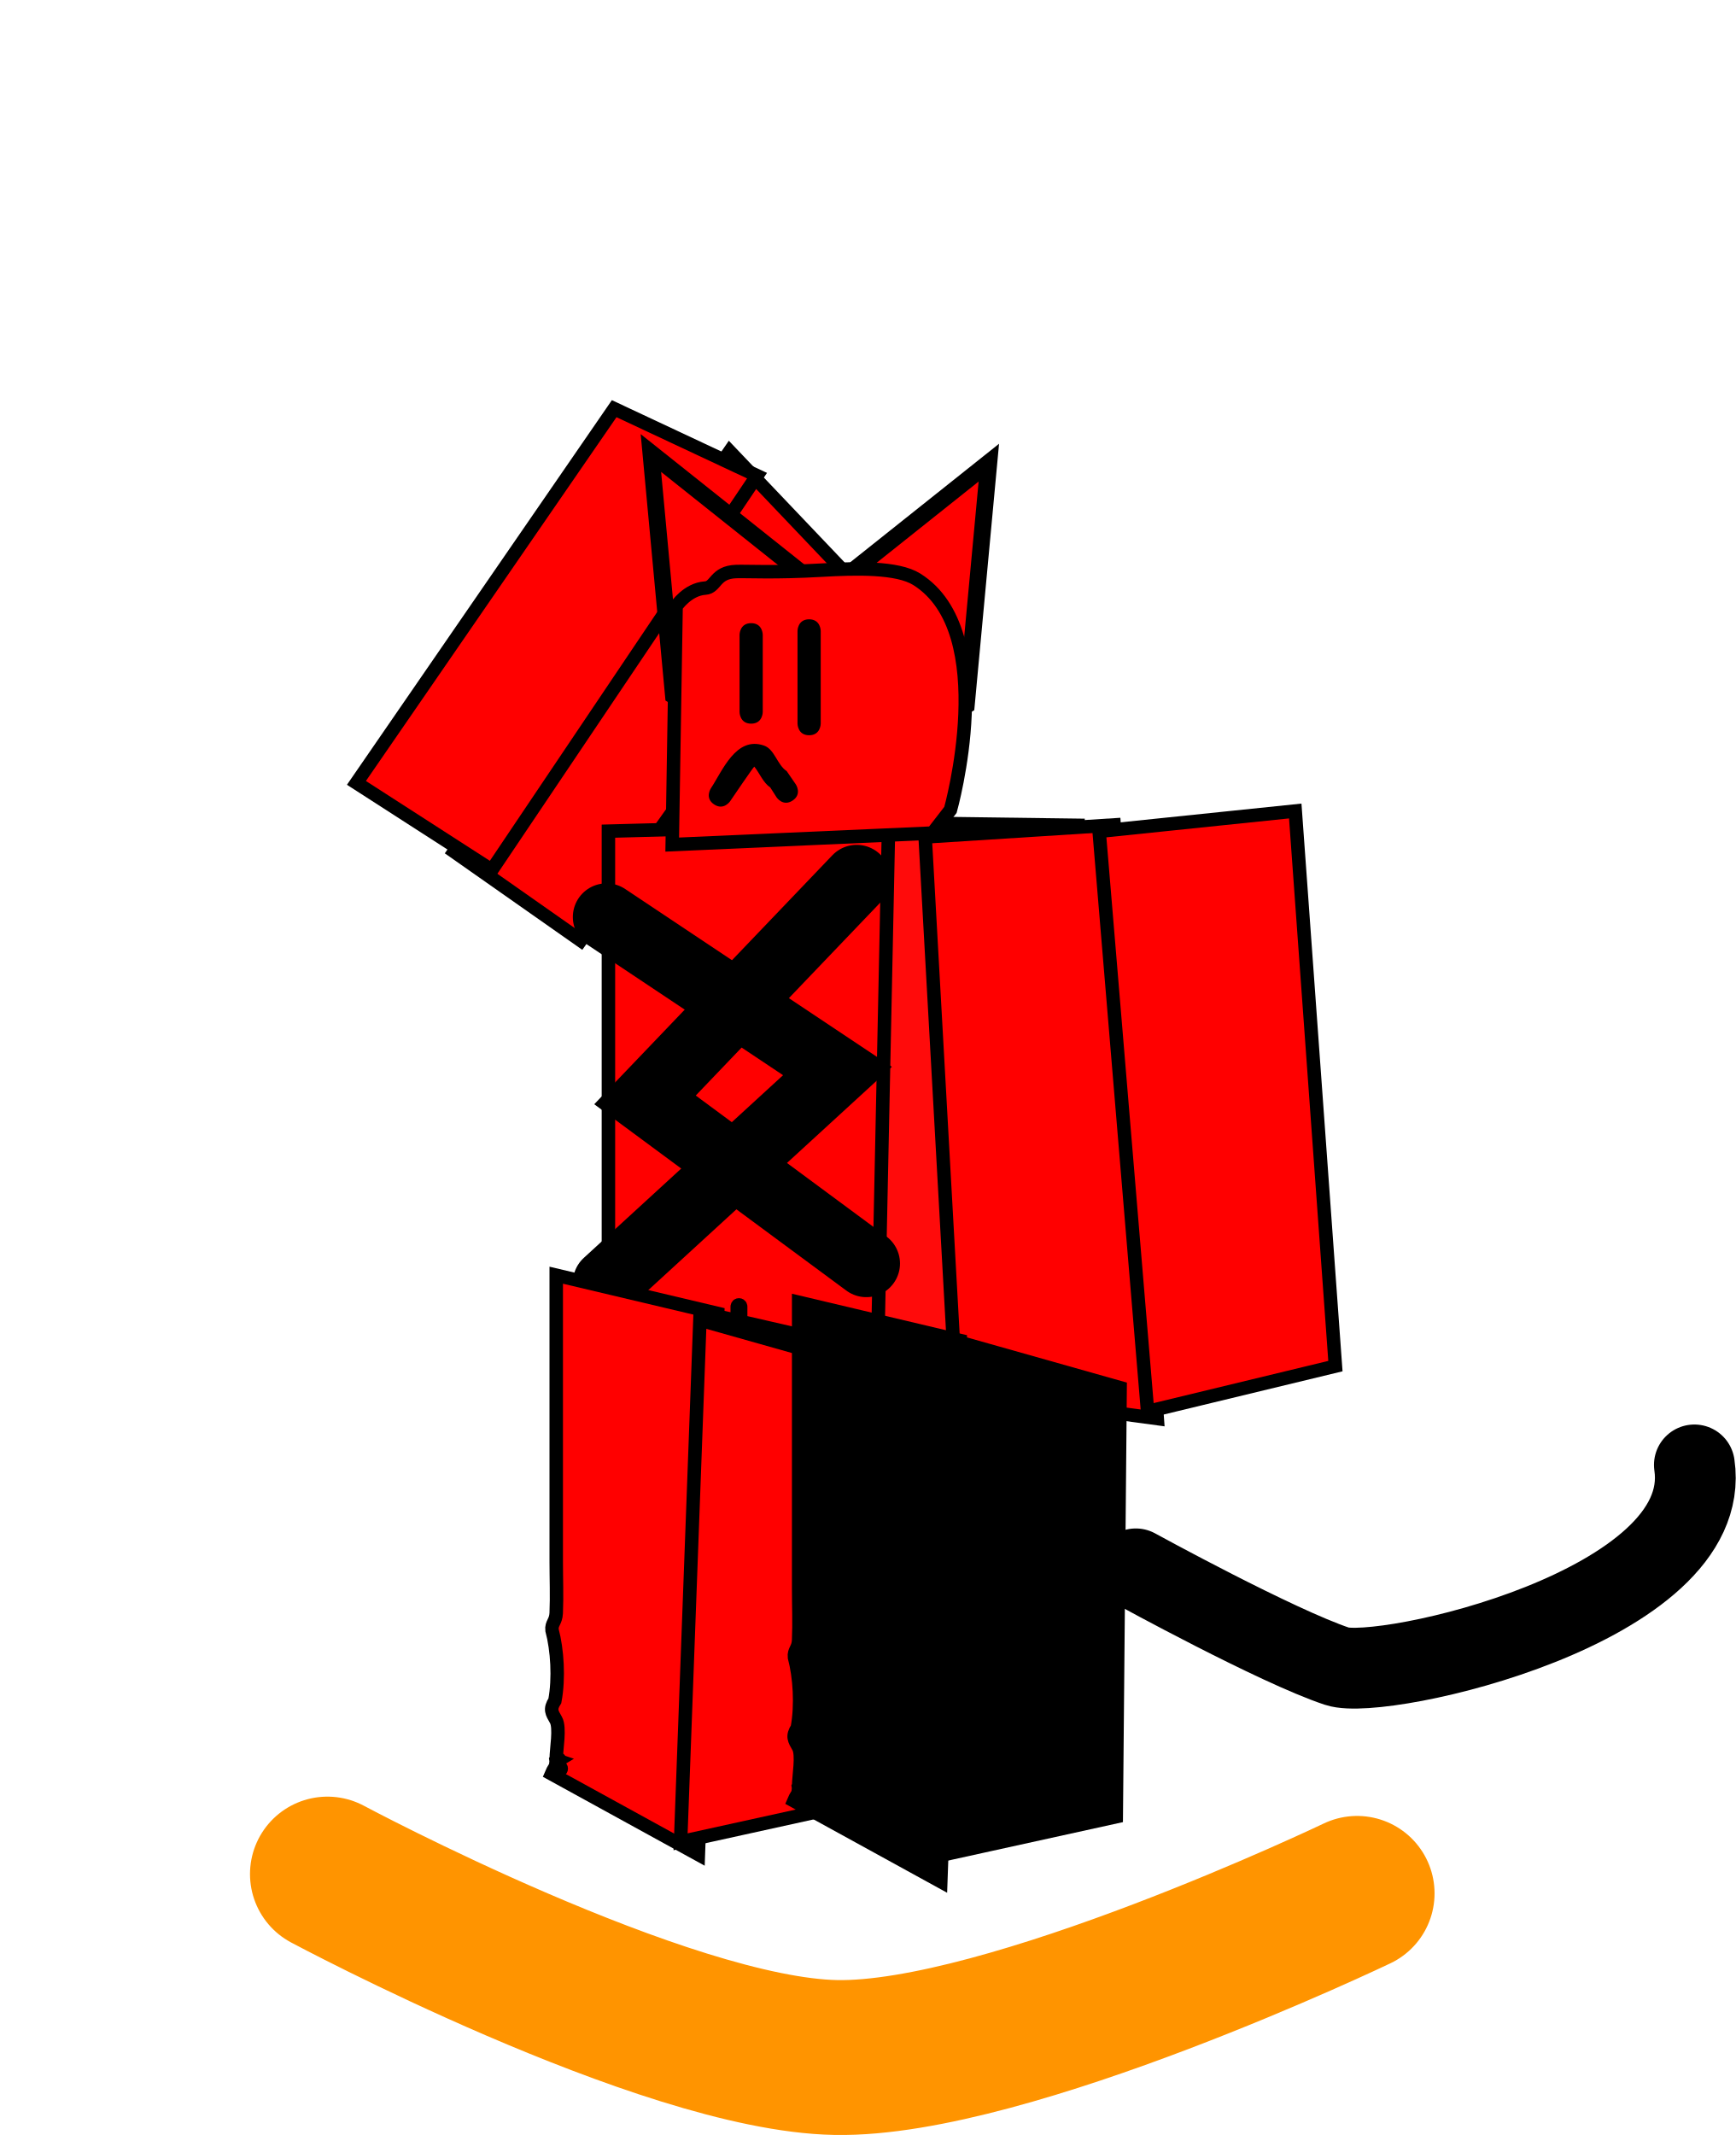
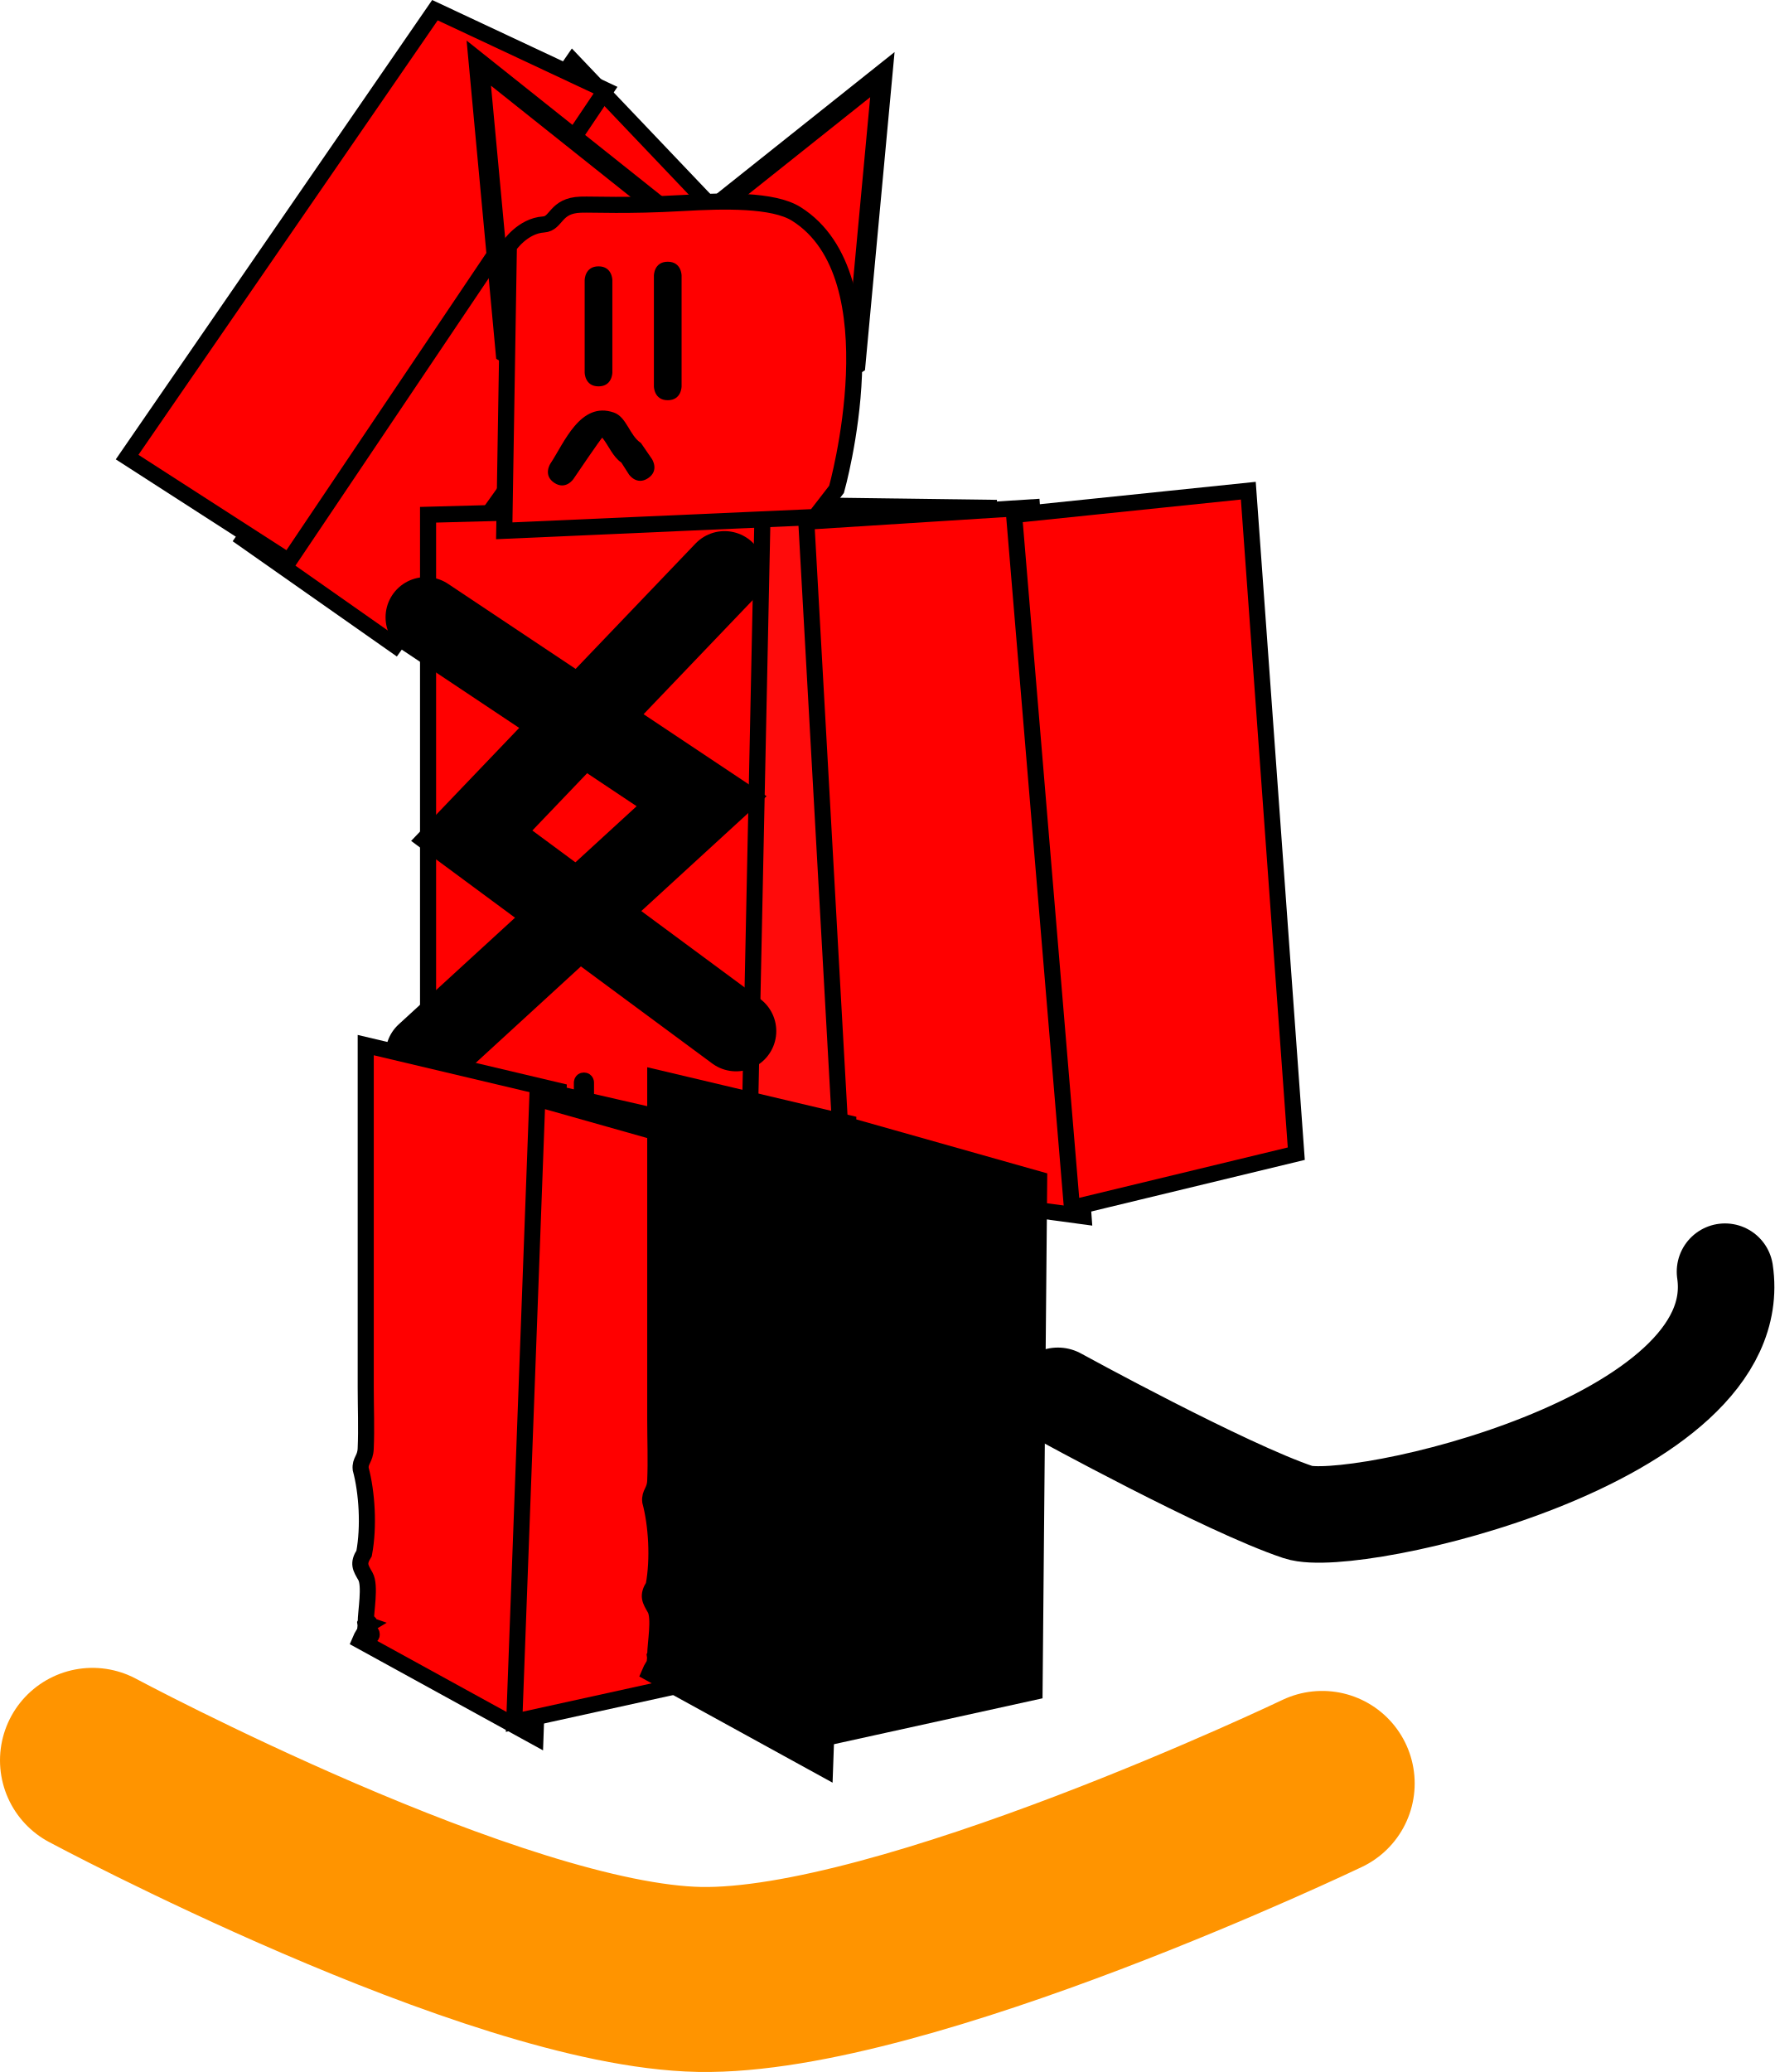
- <svg xmlns="http://www.w3.org/2000/svg" version="1.1" width="257.773" height="317.035" viewBox="0,0,257.773,317.035">
-   <g transform="translate(-92.55,10.75)">
-     <g data-paper-data="{&quot;isPaintingLayer&quot;:true}" fill-rule="nonzero" stroke-linejoin="miter" stroke-miterlimit="10" stroke-dasharray="" stroke-dashoffset="0" style="mix-blend-mode: normal">
-       <path d="M217.884,74.108l-39.095,54.799l-18.795,-13.191l40.92,-59.436z" data-paper-data="{&quot;index&quot;:null}" fill="#ff0000" stroke="#000000" stroke-width="2" stroke-linecap="butt" data-target="1" />
-       <path d="M204.976,59.882l-39.395,58.565l-20.097,-12.945l38.279,-55.566z" data-paper-data="{&quot;index&quot;:null}" fill="#ff0000" stroke="#000000" stroke-width="2" stroke-linecap="butt" data-target="1" />
-       <path d="M182.906,180.969v-68.297l43.044,-1.148l-0.574,79.202l-22.831,-5.245c0,-0.75 0,-1.489 0,-2.208c0,0 0,-0.254 -0.254,-0.254c-0.254,0 -0.254,0.254 -0.254,0.254c0,0.539 0,1.552 0,2.091z" data-paper-data="{&quot;index&quot;:null}" fill="#ff0000" stroke="#000000" stroke-width="2" stroke-linecap="butt" data-target="1" />
-       <path d="M222.799,193.868l1.722,-82.433l28.122,0.37l-0.367,88.385z" data-paper-data="{&quot;index&quot;:null}" fill="#ff0b0b" stroke="#000000" stroke-width="2" stroke-linecap="butt" data-target="1" />
-       <g data-paper-data="{&quot;index&quot;:null}" fill="none" stroke-width="10" stroke-linecap="round">
-         <path d="M182.622,125.422l34.299,22.866l-34.299,31.441" stroke="#000000" />
-         <path d="M221.208,176.871l-32.87,-24.295l31.441,-32.87" stroke="#000000" />
+ <svg xmlns="http://www.w3.org/2000/svg" version="1.1" width="220.634" height="257.611" viewBox="0 0 220.636 257.615" id="svg23">
+   <defs id="defs23" />
+   <g transform="translate(-129.6772,-48.67125)" id="g23">
+     <g data-paper-data="{&quot;isPaintingLayer&quot;:true}" fill-rule="nonzero" stroke-linejoin="miter" stroke-miterlimit="10" stroke-dasharray="none" stroke-dashoffset="0" style="mix-blend-mode:normal" id="g22">
+       <path d="M 217.884,74.108 178.789,128.907 159.994,115.716 200.914,56.28 Z" data-paper-data="{&quot;index&quot;:null}" fill="#ff0000" stroke="#000000" stroke-width="2" stroke-linecap="butt" data-target="1" id="path1" />
+       <path d="M 204.976,59.882 165.58,118.447 145.483,105.502 183.762,49.936 Z" data-paper-data="{&quot;index&quot;:null}" fill="#ff0000" stroke="#000000" stroke-width="2" stroke-linecap="butt" data-target="1" id="path2" />
+       <path d="m 182.906,180.969 v -68.297 l 43.044,-1.148 -0.574,79.202 -22.831,-5.245 c 0,-0.75 0,-1.489 0,-2.208 0,0 0,-0.254 -0.254,-0.254 -0.254,0 -0.254,0.254 -0.254,0.254 0,0.539 0,1.552 0,2.091 z" data-paper-data="{&quot;index&quot;:null}" fill="#ff0000" stroke="#000000" stroke-width="2" stroke-linecap="butt" data-target="1" id="path3" />
+       <path d="m 222.799,193.868 1.722,-82.433 28.122,0.37 -0.367,88.385 z" data-paper-data="{&quot;index&quot;:null}" fill="#ff0b0b" stroke="#000000" stroke-width="2" stroke-linecap="butt" data-target="1" id="path4" />
+       <g data-paper-data="{&quot;index&quot;:null}" fill="none" stroke-width="10" stroke-linecap="round" id="g6">
+         <path d="m 182.622,125.422 34.299,22.866 -34.299,31.441" stroke="#000000" id="path5" />
+         <path d="m 221.208,176.871 -32.87,-24.295 31.441,-32.87" stroke="#000000" id="path6" />
      </g>
-       <path d="M294.094,270.407c0,0 -51.936,24.849 -77.423,24.371c-25.485,-0.478 -75.494,-27.238 -75.494,-27.238" data-paper-data="{&quot;index&quot;:null}" fill="none" stroke="#ff9400" stroke-width="23" stroke-linecap="round" />
-       <path d="M234.541,195.853l-4.598,-82.322l28.068,-1.786l6.405,88.153z" data-paper-data="{&quot;index&quot;:null}" fill="#ff0000" stroke="#000000" stroke-width="2" stroke-linecap="butt" data-target="1" />
-       <path d="M262.977,198.849l-7.195,-86.152l29.125,-3.018l5.965,82.431z" data-paper-data="{&quot;index&quot;:null}" fill="#ff0000" stroke="#000000" stroke-width="2" stroke-linecap="butt" data-target="1" />
-       <path d="M189.216,56.521l27.32,21.758l-15.541,19.514l-8.428,-5.25z" data-paper-data="{&quot;index&quot;:null}" fill="#ff0000" stroke="#000000" stroke-width="2.5" stroke-linecap="butt" data-target="1" />
-       <path d="M236.051,93.972l-8.428,5.25l-15.541,-19.514l27.32,-21.758z" data-paper-data="{&quot;index&quot;:null}" fill="#ff0000" stroke="#000000" stroke-width="2.5" stroke-linecap="butt" data-target="1" />
-       <path d="M192.381,114.666l0.574,-35.371c0,0 1.688,-2.549 4.327,-2.717c1.637,-0.104 1.399,-2.355 4.604,-2.46c1.663,-0.055 5.707,0.196 12.668,-0.204c5.121,-0.295 11.268,-0.449 14.147,1.358c12.435,7.805 5.002,34.238 5.002,34.238l-2.663,3.444z" data-paper-data="{&quot;index&quot;:null}" fill="#ff0000" stroke="#000000" stroke-width="2" stroke-linecap="butt" data-target="1" />
-       <path d="M204.103,96.709c-1.722,0 -1.722,-1.722 -1.722,-1.722c0,-3.444 0,-8.035 0,-11.479c0,0 0,-1.722 1.722,-1.722c1.722,0 1.722,1.722 1.722,1.722c0,3.444 0,6.887 0,10.331v1.148c0,0 0,1.722 -1.722,1.722z" data-paper-data="{&quot;index&quot;:null}" fill="#000000" stroke="#000000" stroke-width="0" stroke-linecap="butt" />
-       <path d="M212.712,98.431c-1.722,0 -1.722,-1.722 -1.722,-1.722c0,-4.209 0,-9.565 0,-13.774c0,0 0,-1.722 1.722,-1.722c1.722,0 1.722,1.722 1.722,1.722c0,4.209 0,8.418 0,12.626v1.148c0,0 0,1.722 -1.722,1.722z" data-paper-data="{&quot;index&quot;:null}" fill="#000000" stroke="#000000" stroke-width="0" stroke-linecap="butt" />
-       <path d="M207.879,107.647l-0.933,-1.459c-1.074,-0.733 -1.56,-2.081 -2.372,-3.097c-0.058,-0.072 -3.363,4.793 -3.587,5.13c0,0 -0.955,1.433 -2.388,0.478c-1.433,-0.955 -0.478,-2.388 -0.478,-2.388c1.701,-2.551 3.717,-7.799 7.891,-6.348c1.596,0.555 1.95,2.87 3.368,3.79l1.363,1.984c0,0 0.955,1.433 -0.478,2.388c-1.433,0.955 -2.388,-0.478 -2.388,-0.478z" data-paper-data="{&quot;index&quot;:null}" fill="#000000" stroke="#000000" stroke-width="0" stroke-linecap="butt" />
-       <g fill="#ff0000" stroke="#000000" stroke-width="2" stroke-linecap="butt">
-         <path d="M175.647,252.13c0,0 0.254,0 0.254,-0.254c0,-0.254 -0.254,-0.254 -0.254,-0.254c-0.232,0.032 -0.341,-0.115 -0.405,-0.347c0.087,-0.094 0.174,-0.164 0.257,-0.204l0.157,-0.448c0,0 0.021,-0.253 -0.232,-0.275c-0.253,-0.021 -0.275,0.232 -0.275,0.232l0.116,0.039c-0.041,0.022 -0.082,0.048 -0.123,0.077c-0.008,-0.057 -0.017,-0.115 -0.026,-0.173c0.039,-0.068 0.039,-0.14 0.039,-0.14c0,-1.335 0.612,-4.58 -0.037,-5.723c-0.609,-1.072 -0.983,-1.575 -0.165,-2.857c0.63,-3.343 0.353,-7.591 -0.422,-10.485c-0.114,-1.038 0.563,-1.212 0.621,-2.535c0.111,-2.534 0.003,-5.098 0.003,-7.635c0,-3.558 0,-7.115 0,-10.673c0,-3.558 0,-7.115 0,-10.673c0,-3.558 0,-7.115 0,-10.673c0,-3.35 0,-7.121 0,-10.52l23.978,5.679l-2.87,80.35l-21.82,-11.986c0.131,-0.309 0.284,-0.621 0.444,-0.888c0.122,0.195 0.348,0.335 0.76,0.365z" data-paper-data="{&quot;index&quot;:null}" data-target="1" fill="#ff0000" stroke="#000000" />
-         <path d="M193.623,262.745l2.87,-77.48l26.401,7.461l-0.574,63.706z" data-paper-data="{&quot;index&quot;:null}" data-target="1" fill="#ff0000" stroke="#000000" />
+       <path d="m 294.094,270.407 c 0,0 -51.936,24.849 -77.423,24.371 -25.485,-0.478 -75.494,-27.238 -75.494,-27.238" data-paper-data="{&quot;index&quot;:null}" fill="none" stroke="#ff9400" stroke-width="23" stroke-linecap="round" id="path7" />
+       <path d="m 234.541,195.853 -4.598,-82.322 28.068,-1.786 6.405,88.153 z" data-paper-data="{&quot;index&quot;:null}" fill="#ff0000" stroke="#000000" stroke-width="2" stroke-linecap="butt" data-target="1" id="path8" />
+       <path d="m 262.977,198.849 -7.195,-86.152 29.125,-3.018 5.965,82.431 z" data-paper-data="{&quot;index&quot;:null}" fill="#ff0000" stroke="#000000" stroke-width="2" stroke-linecap="butt" data-target="1" id="path9" />
+       <path d="m 189.216,56.521 27.32,21.758 -15.541,19.514 -8.428,-5.25 z" data-paper-data="{&quot;index&quot;:null}" fill="#ff0000" stroke="#000000" stroke-width="2.5" stroke-linecap="butt" data-target="1" id="path10" />
+       <path d="m 236.051,93.972 -8.428,5.25 -15.541,-19.514 27.32,-21.758 z" data-paper-data="{&quot;index&quot;:null}" fill="#ff0000" stroke="#000000" stroke-width="2.5" stroke-linecap="butt" data-target="1" id="path11" />
+       <path d="m 192.381,114.666 0.574,-35.371 c 0,0 1.688,-2.549 4.327,-2.717 1.637,-0.104 1.399,-2.355 4.604,-2.46 1.663,-0.055 5.707,0.196 12.668,-0.204 5.121,-0.295 11.268,-0.449 14.147,1.358 12.435,7.805 5.002,34.238 5.002,34.238 l -2.663,3.444 z" data-paper-data="{&quot;index&quot;:null}" fill="#ff0000" stroke="#000000" stroke-width="2" stroke-linecap="butt" data-target="1" id="path12" />
+       <path d="m 204.103,96.709 c -1.722,0 -1.722,-1.722 -1.722,-1.722 0,-3.444 0,-8.035 0,-11.479 0,0 0,-1.722 1.722,-1.722 1.722,0 1.722,1.722 1.722,1.722 0,3.444 0,6.887 0,10.331 v 1.148 c 0,0 0,1.722 -1.722,1.722 z" data-paper-data="{&quot;index&quot;:null}" fill="#000000" stroke="#000000" stroke-width="0" stroke-linecap="butt" id="path13" />
+       <path d="m 212.712,98.431 c -1.722,0 -1.722,-1.722 -1.722,-1.722 0,-4.209 0,-9.565 0,-13.774 0,0 0,-1.722 1.722,-1.722 1.722,0 1.722,1.722 1.722,1.722 0,4.209 0,8.418 0,12.626 v 1.148 c 0,0 0,1.722 -1.722,1.722 z" data-paper-data="{&quot;index&quot;:null}" fill="#000000" stroke="#000000" stroke-width="0" stroke-linecap="butt" id="path14" />
+       <path d="m 207.879,107.647 -0.933,-1.459 c -1.074,-0.733 -1.56,-2.081 -2.372,-3.097 -0.058,-0.072 -3.363,4.793 -3.587,5.13 0,0 -0.955,1.433 -2.388,0.478 -1.433,-0.955 -0.478,-2.388 -0.478,-2.388 1.701,-2.551 3.717,-7.799 7.891,-6.348 1.596,0.555 1.95,2.87 3.368,3.79 l 1.363,1.984 c 0,0 0.955,1.433 -0.478,2.388 -1.433,0.955 -2.388,-0.478 -2.388,-0.478 z" data-paper-data="{&quot;index&quot;:null}" fill="#000000" stroke="#000000" stroke-width="0" stroke-linecap="butt" id="path15" />
+       <g fill="#ff0000" stroke="#000000" stroke-width="2" stroke-linecap="butt" id="g17">
+         <path d="m 175.647,252.13 c 0,0 0.254,0 0.254,-0.254 0,-0.254 -0.254,-0.254 -0.254,-0.254 -0.232,0.032 -0.341,-0.115 -0.405,-0.347 0.087,-0.094 0.174,-0.164 0.257,-0.204 l 0.157,-0.448 c 0,0 0.021,-0.253 -0.232,-0.275 -0.253,-0.021 -0.275,0.232 -0.275,0.232 l 0.116,0.04 c -0.041,0.022 -0.082,0.048 -0.123,0.077 -0.008,-0.057 -0.017,-0.115 -0.026,-0.173 0.039,-0.068 0.039,-0.14 0.039,-0.14 0,-1.335 0.612,-4.58 -0.037,-5.723 -0.609,-1.072 -0.983,-1.575 -0.165,-2.857 0.63,-3.343 0.353,-7.591 -0.422,-10.485 -0.114,-1.038 0.563,-1.212 0.621,-2.535 0.111,-2.534 0.003,-5.098 0.003,-7.635 0,-3.558 0,-7.115 0,-10.673 0,-3.558 0,-7.115 0,-10.673 0,-3.558 0,-7.115 0,-10.673 0,-3.35 0,-7.121 0,-10.52 l 23.978,5.679 -2.87,80.35 -21.82,-11.986 c 0.131,-0.309 0.284,-0.621 0.444,-0.888 0.122,0.195 0.348,0.335 0.76,0.365 z" data-paper-data="{&quot;index&quot;:null}" data-target="1" fill="#ff0000" stroke="#000000" id="path16" />
+         <path d="m 193.623,262.745 2.87,-77.48 26.401,7.461 -0.574,63.706 z" data-paper-data="{&quot;index&quot;:null}" data-target="1" fill="#ff0000" stroke="#000000" id="path17" />
      </g>
-       <g>
-         <path d="M344.182,206.782c3.118,21.087 -46.396,32.123 -53.054,29.903c-9.015,-3.005 -29.903,-14.469 -29.903,-14.469" data-paper-data="{&quot;index&quot;:null}" fill="none" stroke="#000000" stroke-width="12" stroke-linecap="round" data-target="1" />
-         <g fill="#000000" stroke="#000000" stroke-width="2" stroke-linecap="butt">
-           <path d="M211.651,256.147c0,0 0.254,0 0.254,-0.254c0,-0.254 -0.254,-0.254 -0.254,-0.254c-0.232,0.032 -0.341,-0.115 -0.405,-0.347c0.087,-0.094 0.174,-0.164 0.257,-0.204l0.157,-0.448c0,0 0.021,-0.253 -0.232,-0.275c-0.253,-0.021 -0.275,0.232 -0.275,0.232l0.116,0.039c-0.041,0.022 -0.082,0.048 -0.123,0.077c-0.008,-0.057 -0.017,-0.115 -0.026,-0.173c0.039,-0.068 0.039,-0.14 0.039,-0.14c0,-1.335 0.612,-4.58 -0.037,-5.723c-0.609,-1.072 -0.983,-1.575 -0.165,-2.857c0.63,-3.343 0.353,-7.591 -0.422,-10.485c-0.114,-1.038 0.563,-1.212 0.621,-2.535c0.111,-2.534 0.003,-5.098 0.003,-7.635c0,-3.558 0,-7.115 0,-10.673c0,-3.558 0,-7.115 0,-10.673c0,-3.558 0,-7.115 0,-10.673c0,-3.35 0,-7.121 0,-10.52l23.978,5.679l-2.87,80.35l-21.82,-11.986c0.131,-0.309 0.284,-0.621 0.444,-0.888c0.122,0.195 0.348,0.335 0.76,0.365z" data-paper-data="{&quot;index&quot;:null}" />
-           <path d="M229.627,265.332l2.87,-77.48l26.401,7.461l-0.574,63.706z" data-paper-data="{&quot;index&quot;:null}" />
+       <g id="g21">
+         <path d="m 344.182,206.782 c 3.118,21.087 -46.396,32.123 -53.054,29.903 -9.015,-3.005 -29.903,-14.469 -29.903,-14.469" data-paper-data="{&quot;index&quot;:null}" fill="none" stroke="#000000" stroke-width="12" stroke-linecap="round" data-target="1" id="path18" />
+         <g fill="#000000" stroke="#000000" stroke-width="2" stroke-linecap="butt" id="g20">
+           <path d="m 211.651,256.147 c 0,0 0.254,0 0.254,-0.254 0,-0.254 -0.254,-0.254 -0.254,-0.254 -0.232,0.032 -0.341,-0.115 -0.405,-0.347 0.087,-0.094 0.174,-0.164 0.257,-0.204 l 0.157,-0.448 c 0,0 0.021,-0.253 -0.232,-0.275 -0.253,-0.021 -0.275,0.232 -0.275,0.232 l 0.116,0.04 c -0.041,0.022 -0.082,0.048 -0.123,0.077 -0.008,-0.057 -0.017,-0.115 -0.026,-0.173 0.039,-0.068 0.039,-0.14 0.039,-0.14 0,-1.335 0.612,-4.58 -0.037,-5.723 -0.609,-1.072 -0.983,-1.575 -0.165,-2.857 0.63,-3.343 0.353,-7.591 -0.422,-10.485 -0.114,-1.038 0.563,-1.212 0.621,-2.535 0.111,-2.534 0.003,-5.098 0.003,-7.635 0,-3.558 0,-7.115 0,-10.673 0,-3.558 0,-7.115 0,-10.673 0,-3.558 0,-7.115 0,-10.673 0,-3.35 0,-7.121 0,-10.52 l 23.978,5.679 -2.87,80.35 -21.82,-11.986 c 0.131,-0.309 0.284,-0.621 0.444,-0.888 0.122,0.195 0.348,0.335 0.76,0.365 z" data-paper-data="{&quot;index&quot;:null}" id="path19" />
+           <path d="m 229.627,265.332 2.87,-77.48 26.401,7.461 -0.574,63.706 z" data-paper-data="{&quot;index&quot;:null}" id="path20" />
        </g>
      </g>
    </g>
  </g>
</svg>
